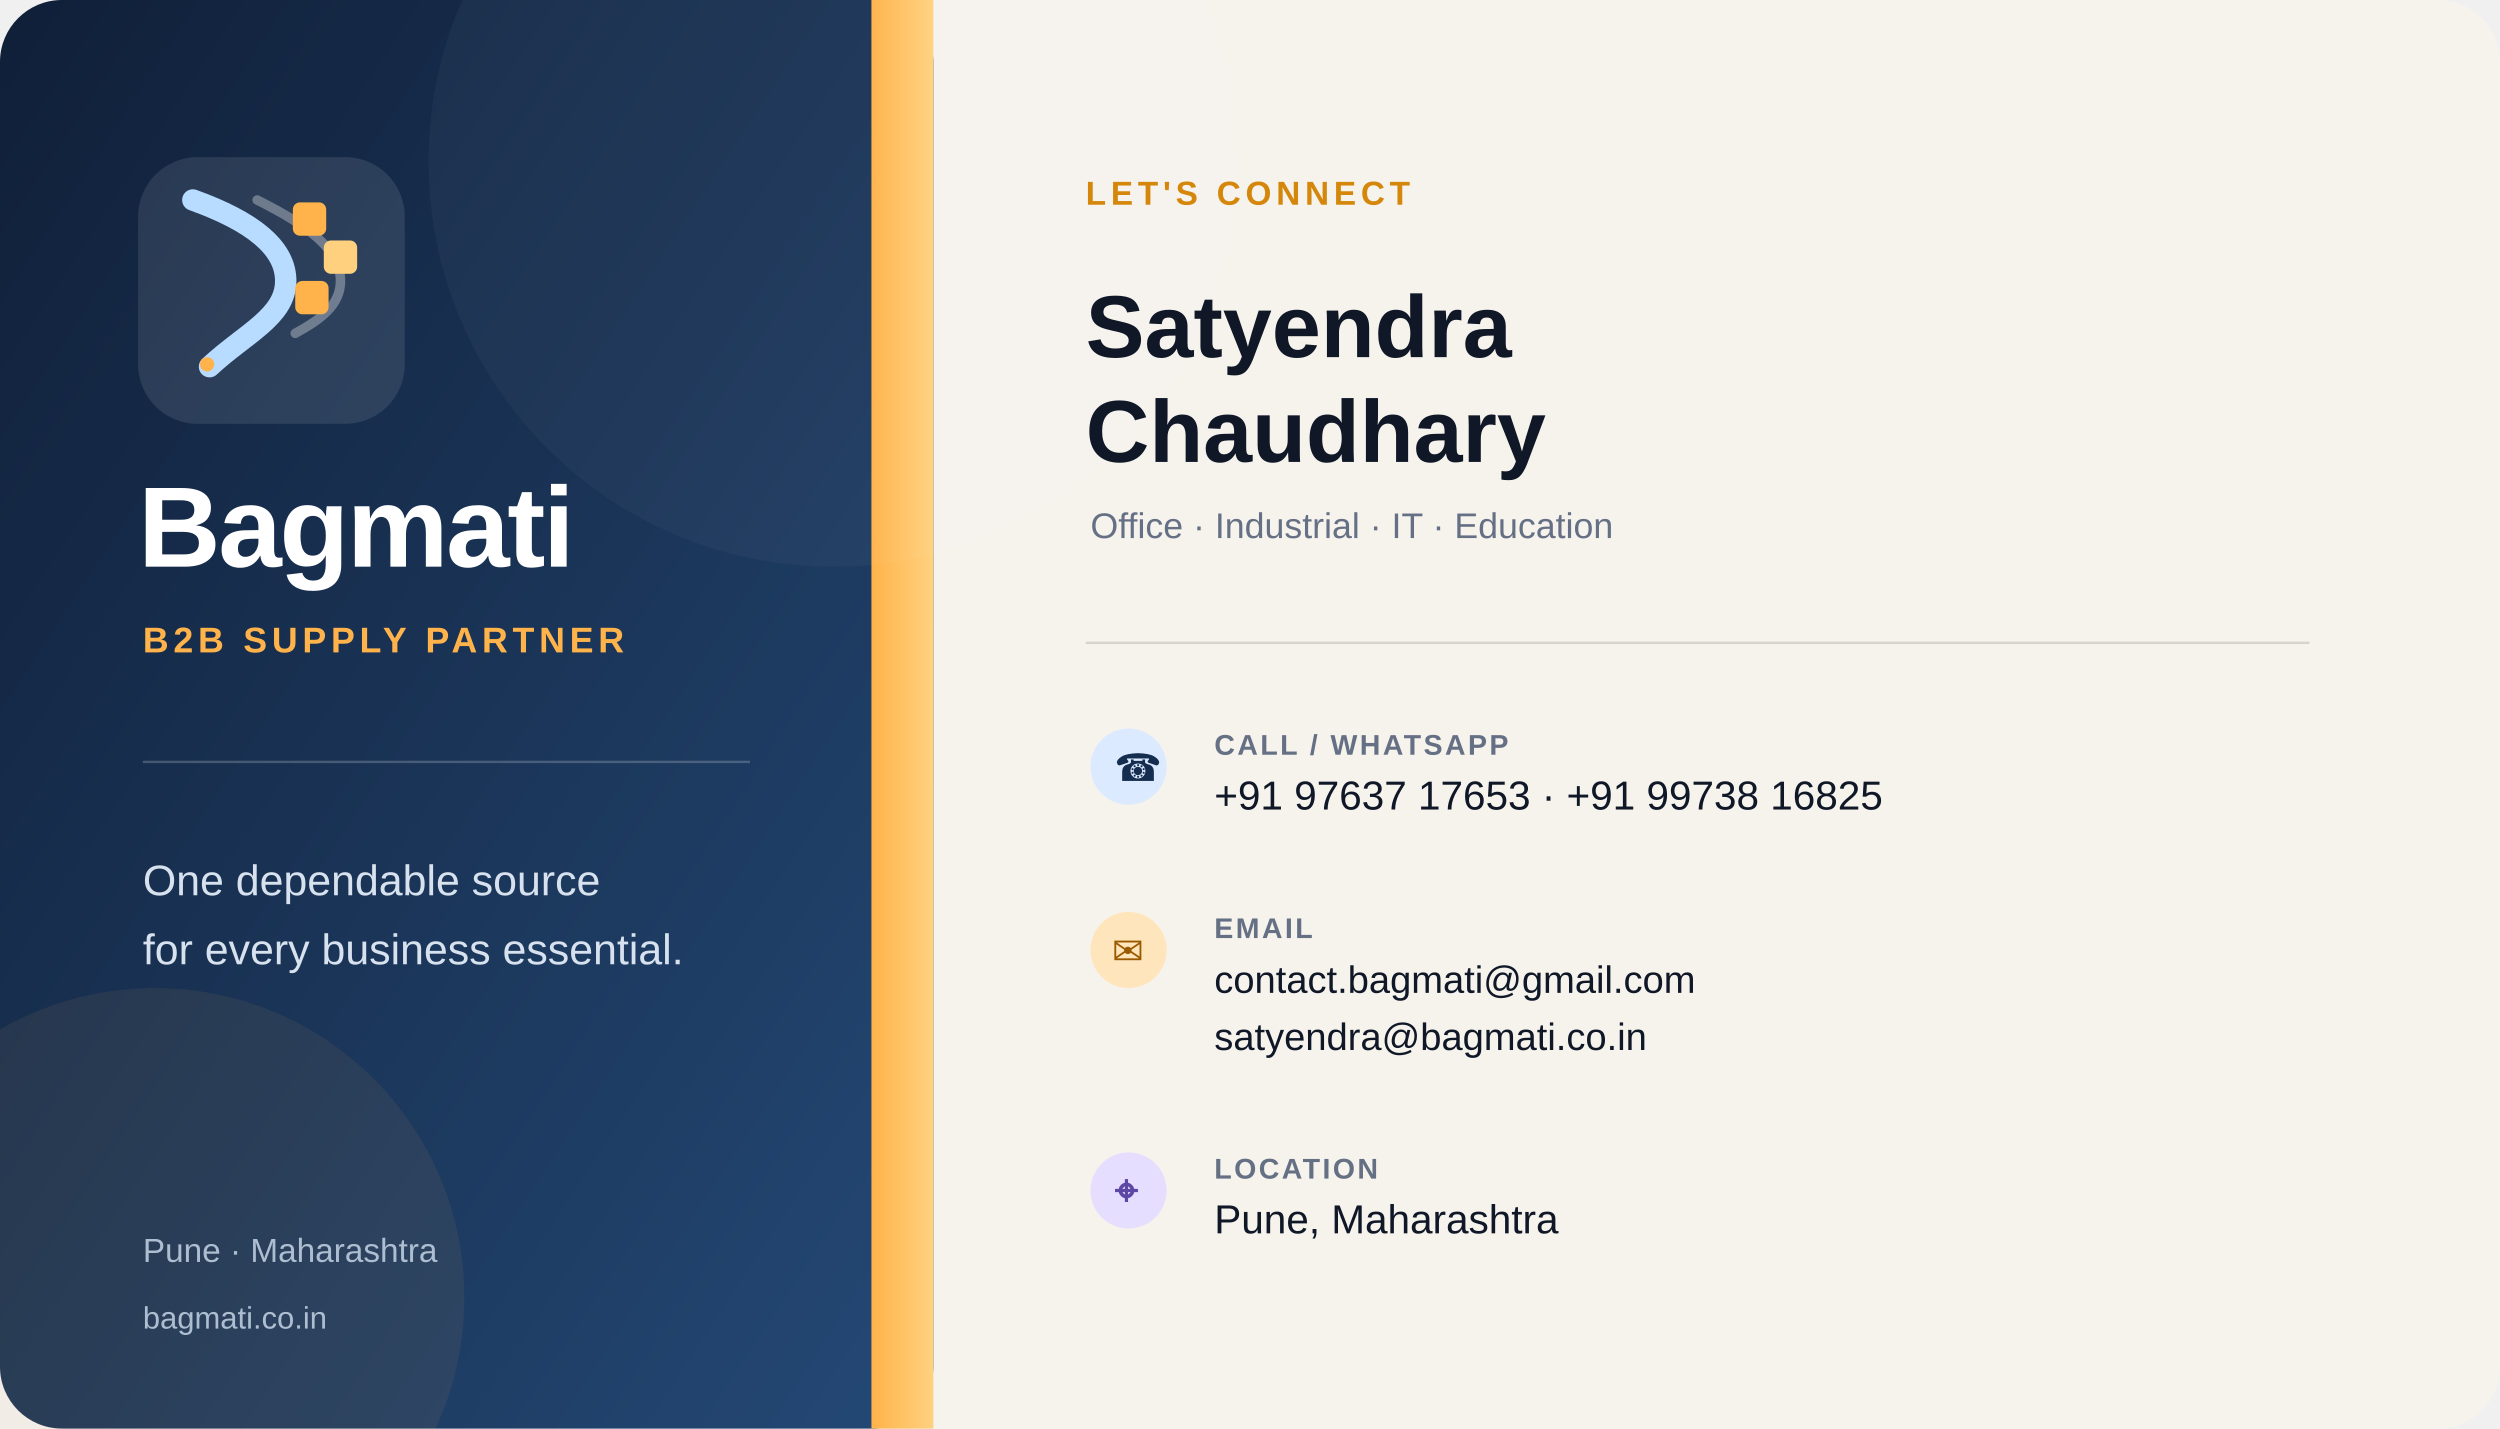
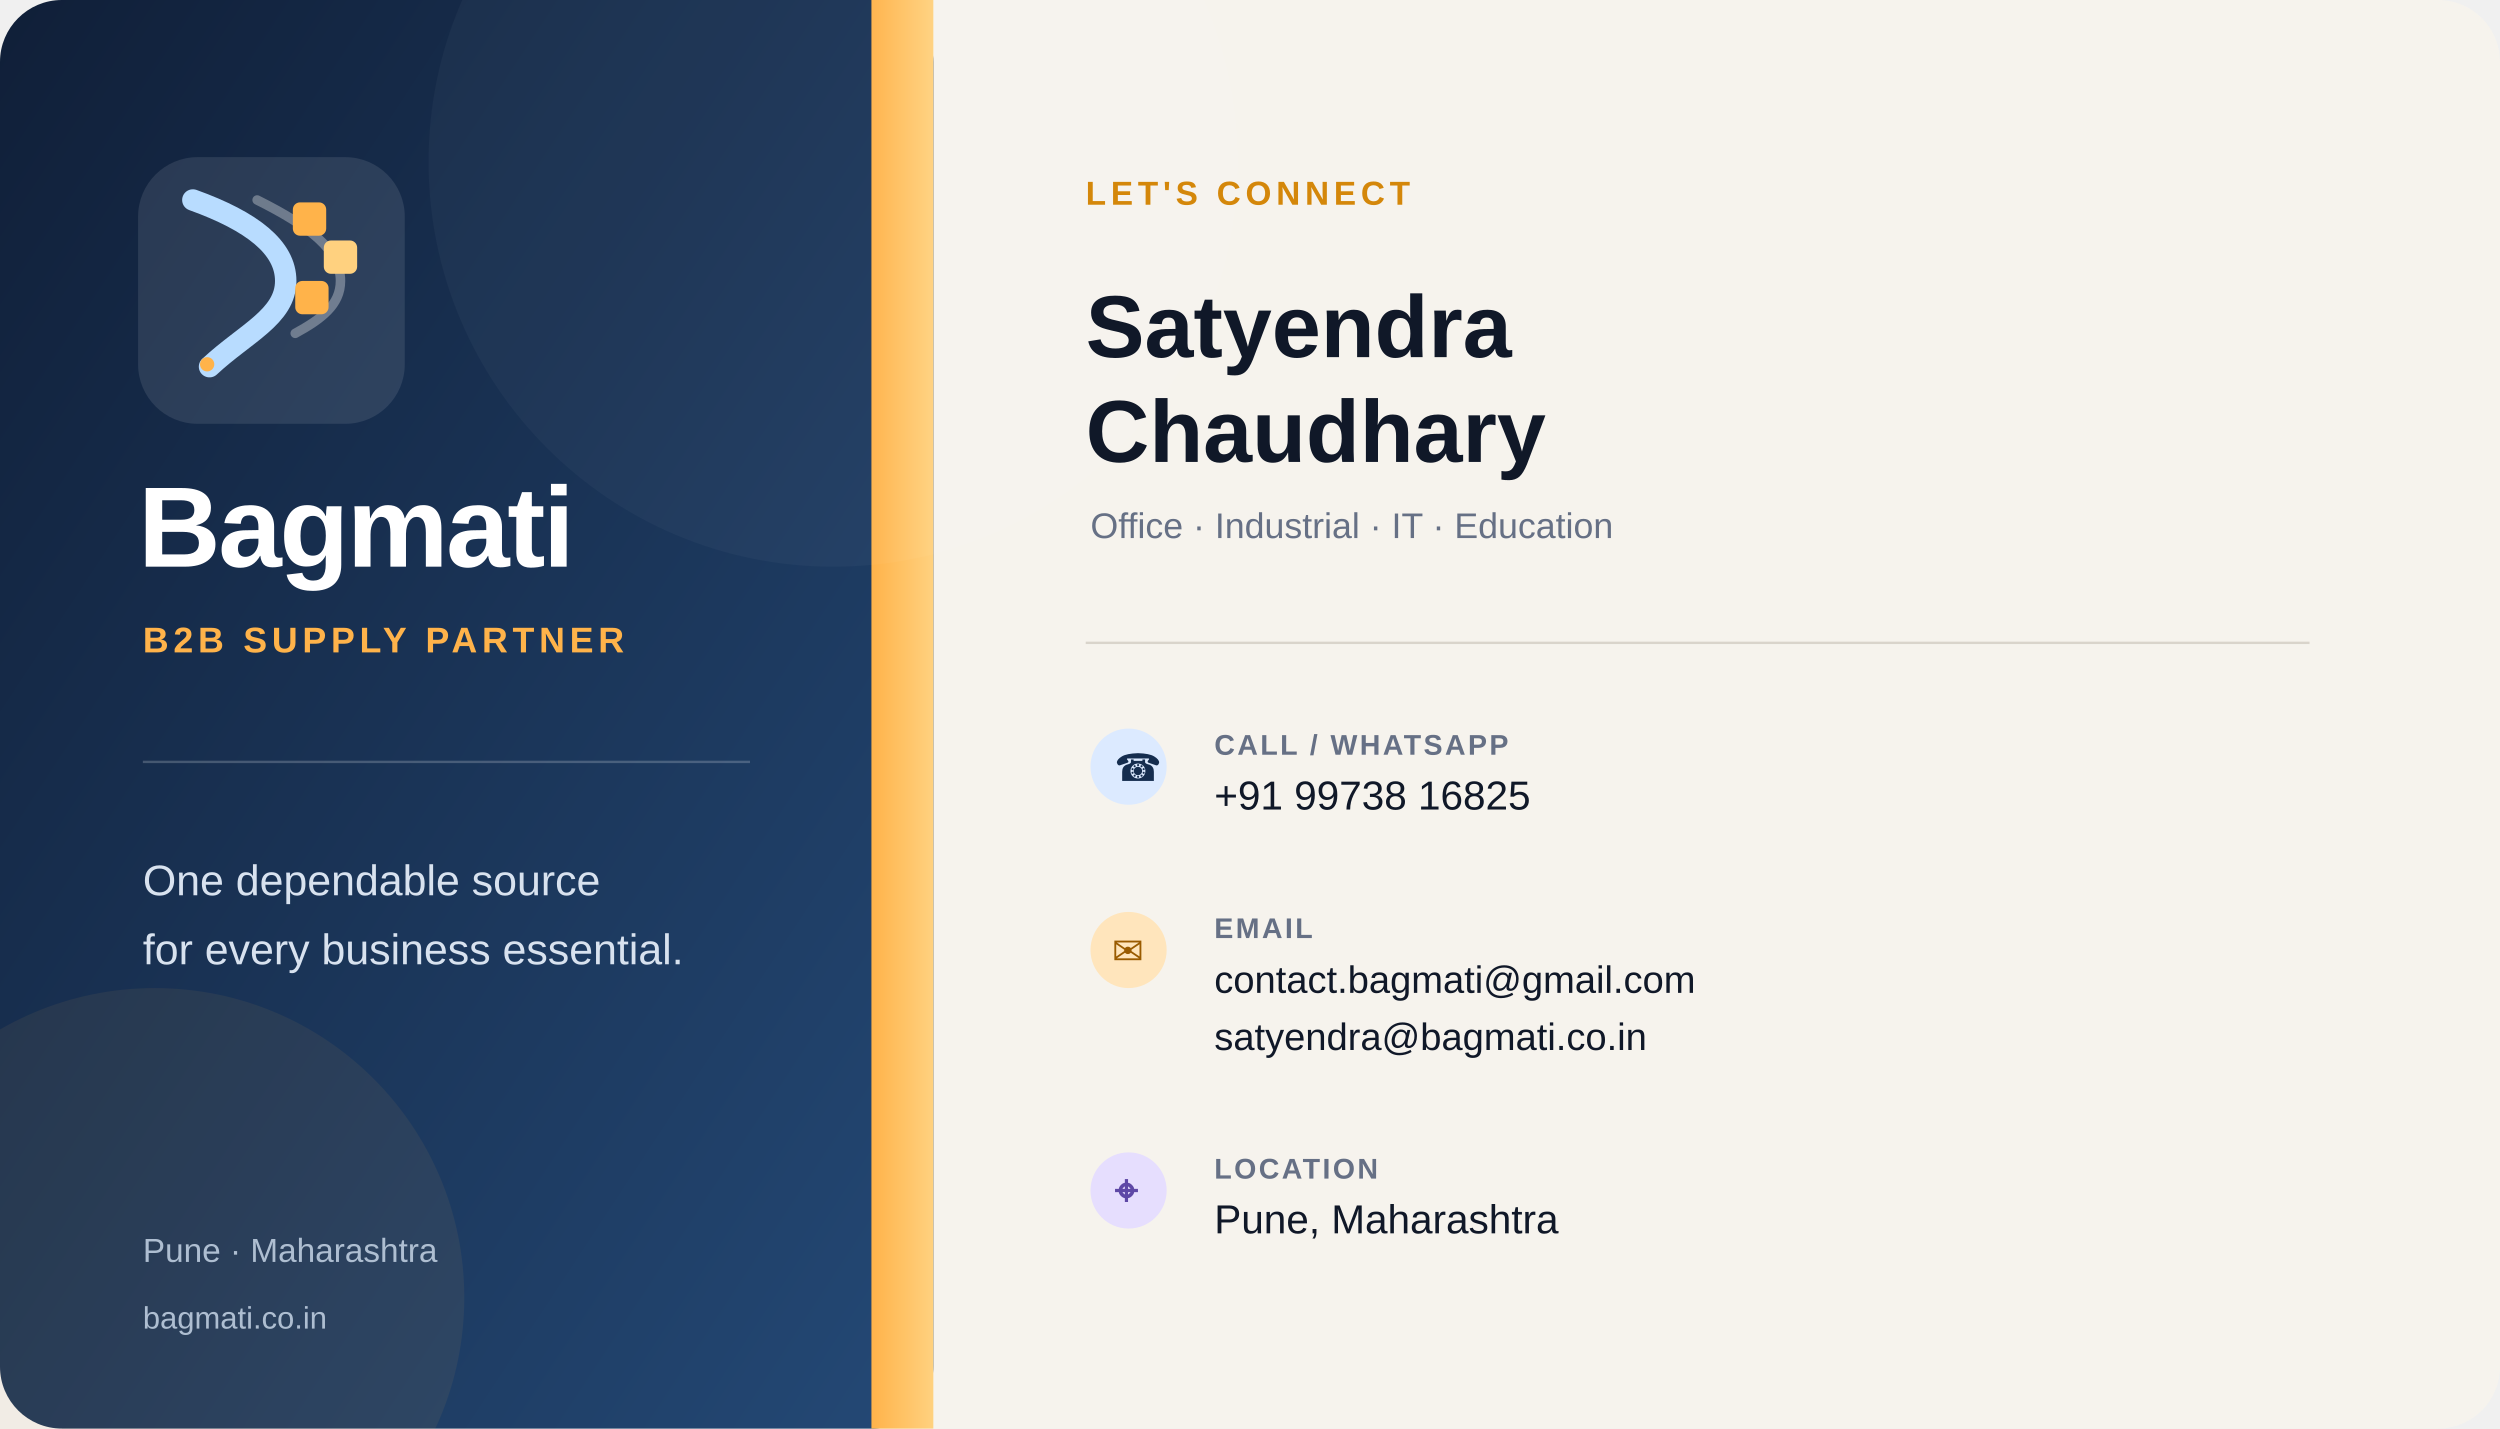
<svg xmlns="http://www.w3.org/2000/svg" viewBox="0 0 1050 600" width="1050" height="600" role="img" aria-labelledby="cardTitle">
  <defs>
    <linearGradient id="navy" x1="0%" y1="0%" x2="100%" y2="100%">
      <stop offset="0%" stop-color="#101f38" />
      <stop offset="100%" stop-color="#244976" />
    </linearGradient>
    <linearGradient id="accent" x1="0%" y1="0%" x2="100%" y2="0%">
      <stop offset="0%" stop-color="#ffb34a" />
      <stop offset="100%" stop-color="#ffd17f" />
    </linearGradient>
  </defs>
  <rect width="1050" height="600" rx="26" fill="#f6f3ed" />
  <rect width="392" height="600" rx="26" fill="url(#navy)" />
  <rect x="366" width="26" height="600" fill="url(#accent)" />
  <circle cx="350" cy="68" r="170" fill="#ffffff" opacity="0.035" />
  <circle cx="65" cy="545" r="130" fill="#ffb34a" opacity="0.07" />
  <g transform="translate(58,66)">
    <rect width="112" height="112" rx="25" fill="#ffffff" opacity="0.1" />
    <path d="M23 18c25 9 39 20 39 34 0 15-17 22-32 36" fill="none" stroke="#b8dcff" stroke-width="9" stroke-linecap="round" />
    <path d="M50 18c22 11 35 21 35 34 0 10-8 16-19 22" fill="none" stroke="#ffffff" stroke-opacity=".32" stroke-width="4" stroke-linecap="round" />
    <rect x="65" y="19" width="14" height="14" rx="3" fill="#ffb34a" />
    <rect x="78" y="35" width="14" height="14" rx="3" fill="#ffd17f" />
    <rect x="66" y="52" width="14" height="14" rx="3" fill="#ffb34a" />
    <circle cx="29" cy="87" r="3" fill="#ffb34a" />
  </g>
  <text x="58" y="238" font-family="Arial, Helvetica, sans-serif" font-size="48" font-weight="800" fill="#ffffff" letter-spacing="-1">Bagmati</text>
  <text x="60" y="274" font-family="Arial, Helvetica, sans-serif" font-size="15" font-weight="700" letter-spacing="2" fill="#ffb34a">B2B SUPPLY PARTNER</text>
  <line x1="60" y1="320" x2="315" y2="320" stroke="#ffffff" stroke-opacity="0.2" />
  <text x="60" y="376" font-family="Arial, Helvetica, sans-serif" font-size="18" fill="#d8e2ef">One dependable source</text>
  <text x="60" y="405" font-family="Arial, Helvetica, sans-serif" font-size="18" fill="#d8e2ef">for every business essential.</text>
  <text x="60" y="530" font-family="Arial, Helvetica, sans-serif" font-size="14" fill="#aebed1">Pune · Maharashtra</text>
  <text x="60" y="558" font-family="Arial, Helvetica, sans-serif" font-size="13" fill="#aebed1">bagmati.co.in</text>
  <text x="456" y="86" font-family="Arial, Helvetica, sans-serif" font-size="14" font-weight="700" letter-spacing="2" fill="#d4870a">LET'S CONNECT</text>
  <text x="456" y="150" font-family="Arial, Helvetica, sans-serif" font-size="37" font-weight="800" fill="#101828">Satyendra</text>
  <text x="456" y="194" font-family="Arial, Helvetica, sans-serif" font-size="37" font-weight="800" fill="#101828">Chaudhary</text>
  <text x="458" y="226" font-family="Arial, Helvetica, sans-serif" font-size="15" fill="#667085">Office · Industrial · IT · Education</text>
  <line x1="456" y1="270" x2="970" y2="270" stroke="#d9d4cb" />
  <g font-family="Arial, Helvetica, sans-serif">
    <circle cx="474" cy="322" r="16" fill="#dceaff" />
    <text x="468" y="328" font-size="16" font-weight="700" fill="#152d4f">☎</text>
    <text x="510" y="317" font-size="12" font-weight="700" letter-spacing="1" fill="#667085">CALL / WHATSAPP</text>
-     <text x="510" y="340" font-size="17" fill="#101828">+91 97637 17653  ·  +91 99738 16825</text>
+     <text x="510" y="340" font-size="17" fill="#101828">+91 99738 16825</text>
    <circle cx="474" cy="399" r="16" fill="#ffe5bc" />
    <text x="467" y="405" font-size="16" font-weight="700" fill="#9a5b00">✉</text>
    <text x="510" y="394" font-size="12" font-weight="700" letter-spacing="1" fill="#667085">EMAIL</text>
    <text x="510" y="417" font-size="16" fill="#101828">contact.bagmati@gmail.com</text>
    <text x="510" y="441" font-size="16" fill="#101828">satyendra@bagmati.co.in</text>
    <circle cx="474" cy="500" r="16" fill="#e6defe" />
    <text x="468" y="506" font-size="17" font-weight="700" fill="#5e48a6">⌖</text>
    <text x="510" y="495" font-size="12" font-weight="700" letter-spacing="1" fill="#667085">LOCATION</text>
    <text x="510" y="518" font-size="17" fill="#101828">Pune, Maharashtra</text>
  </g>
</svg>
